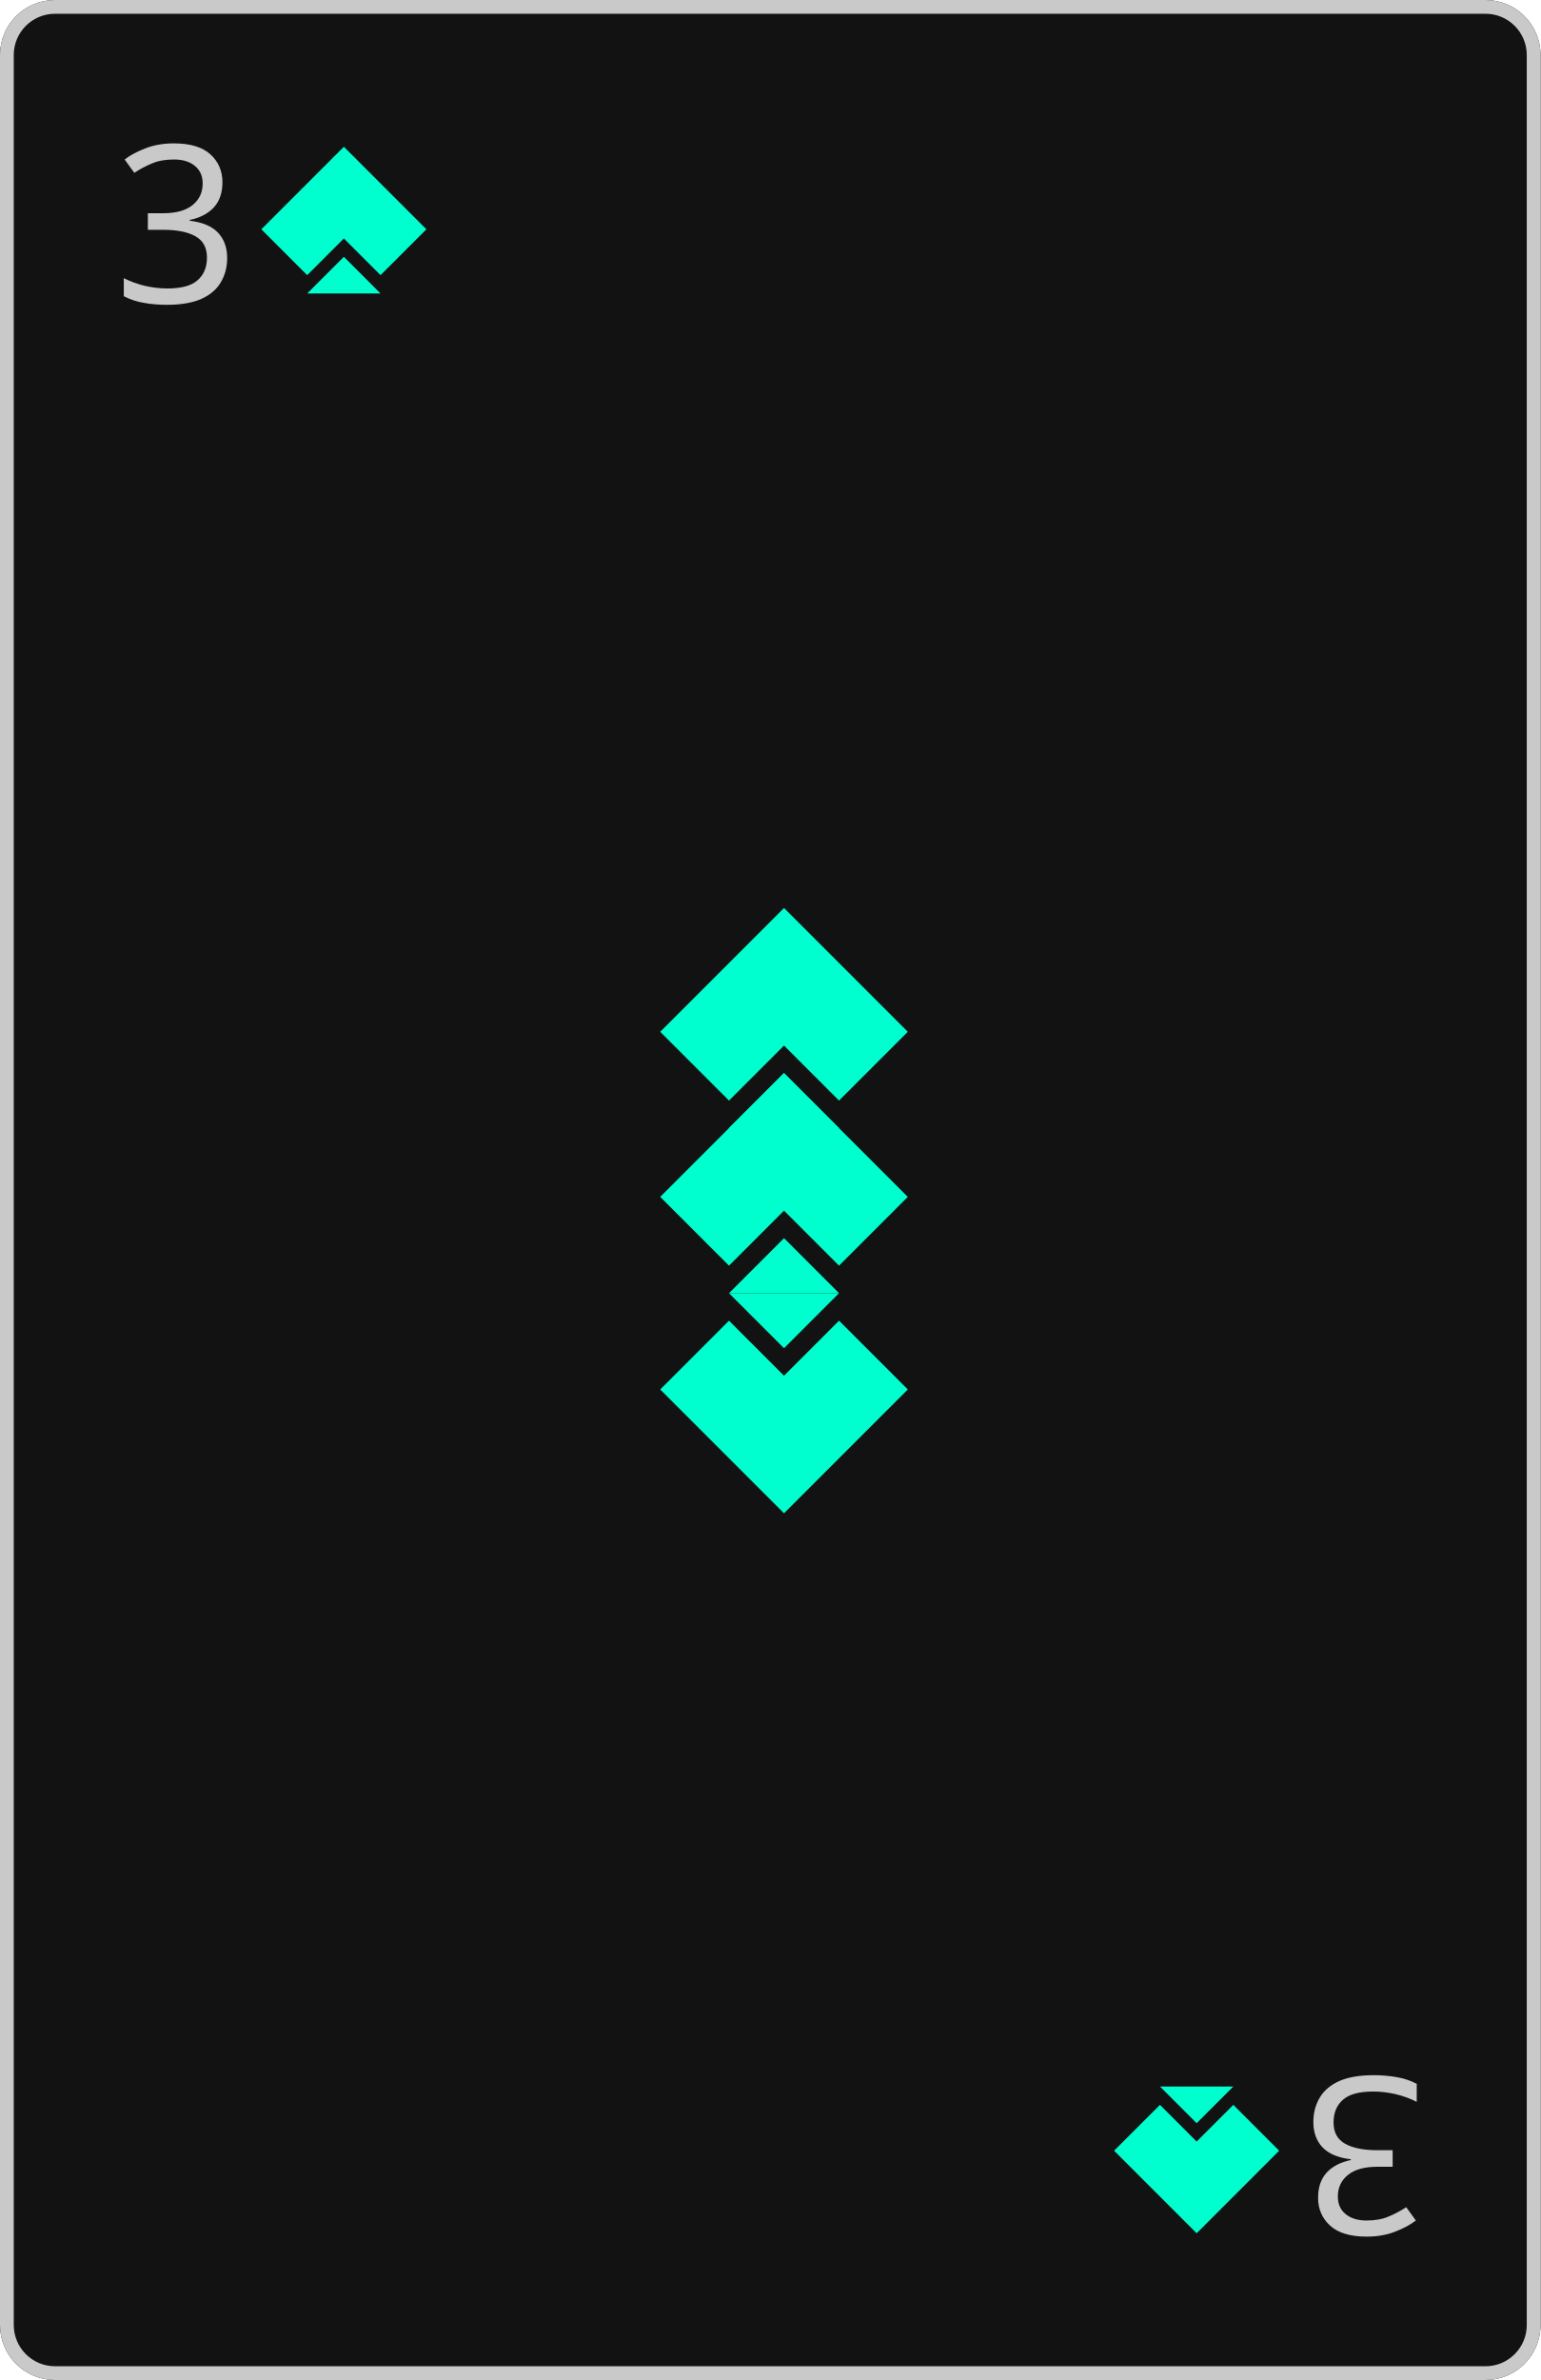
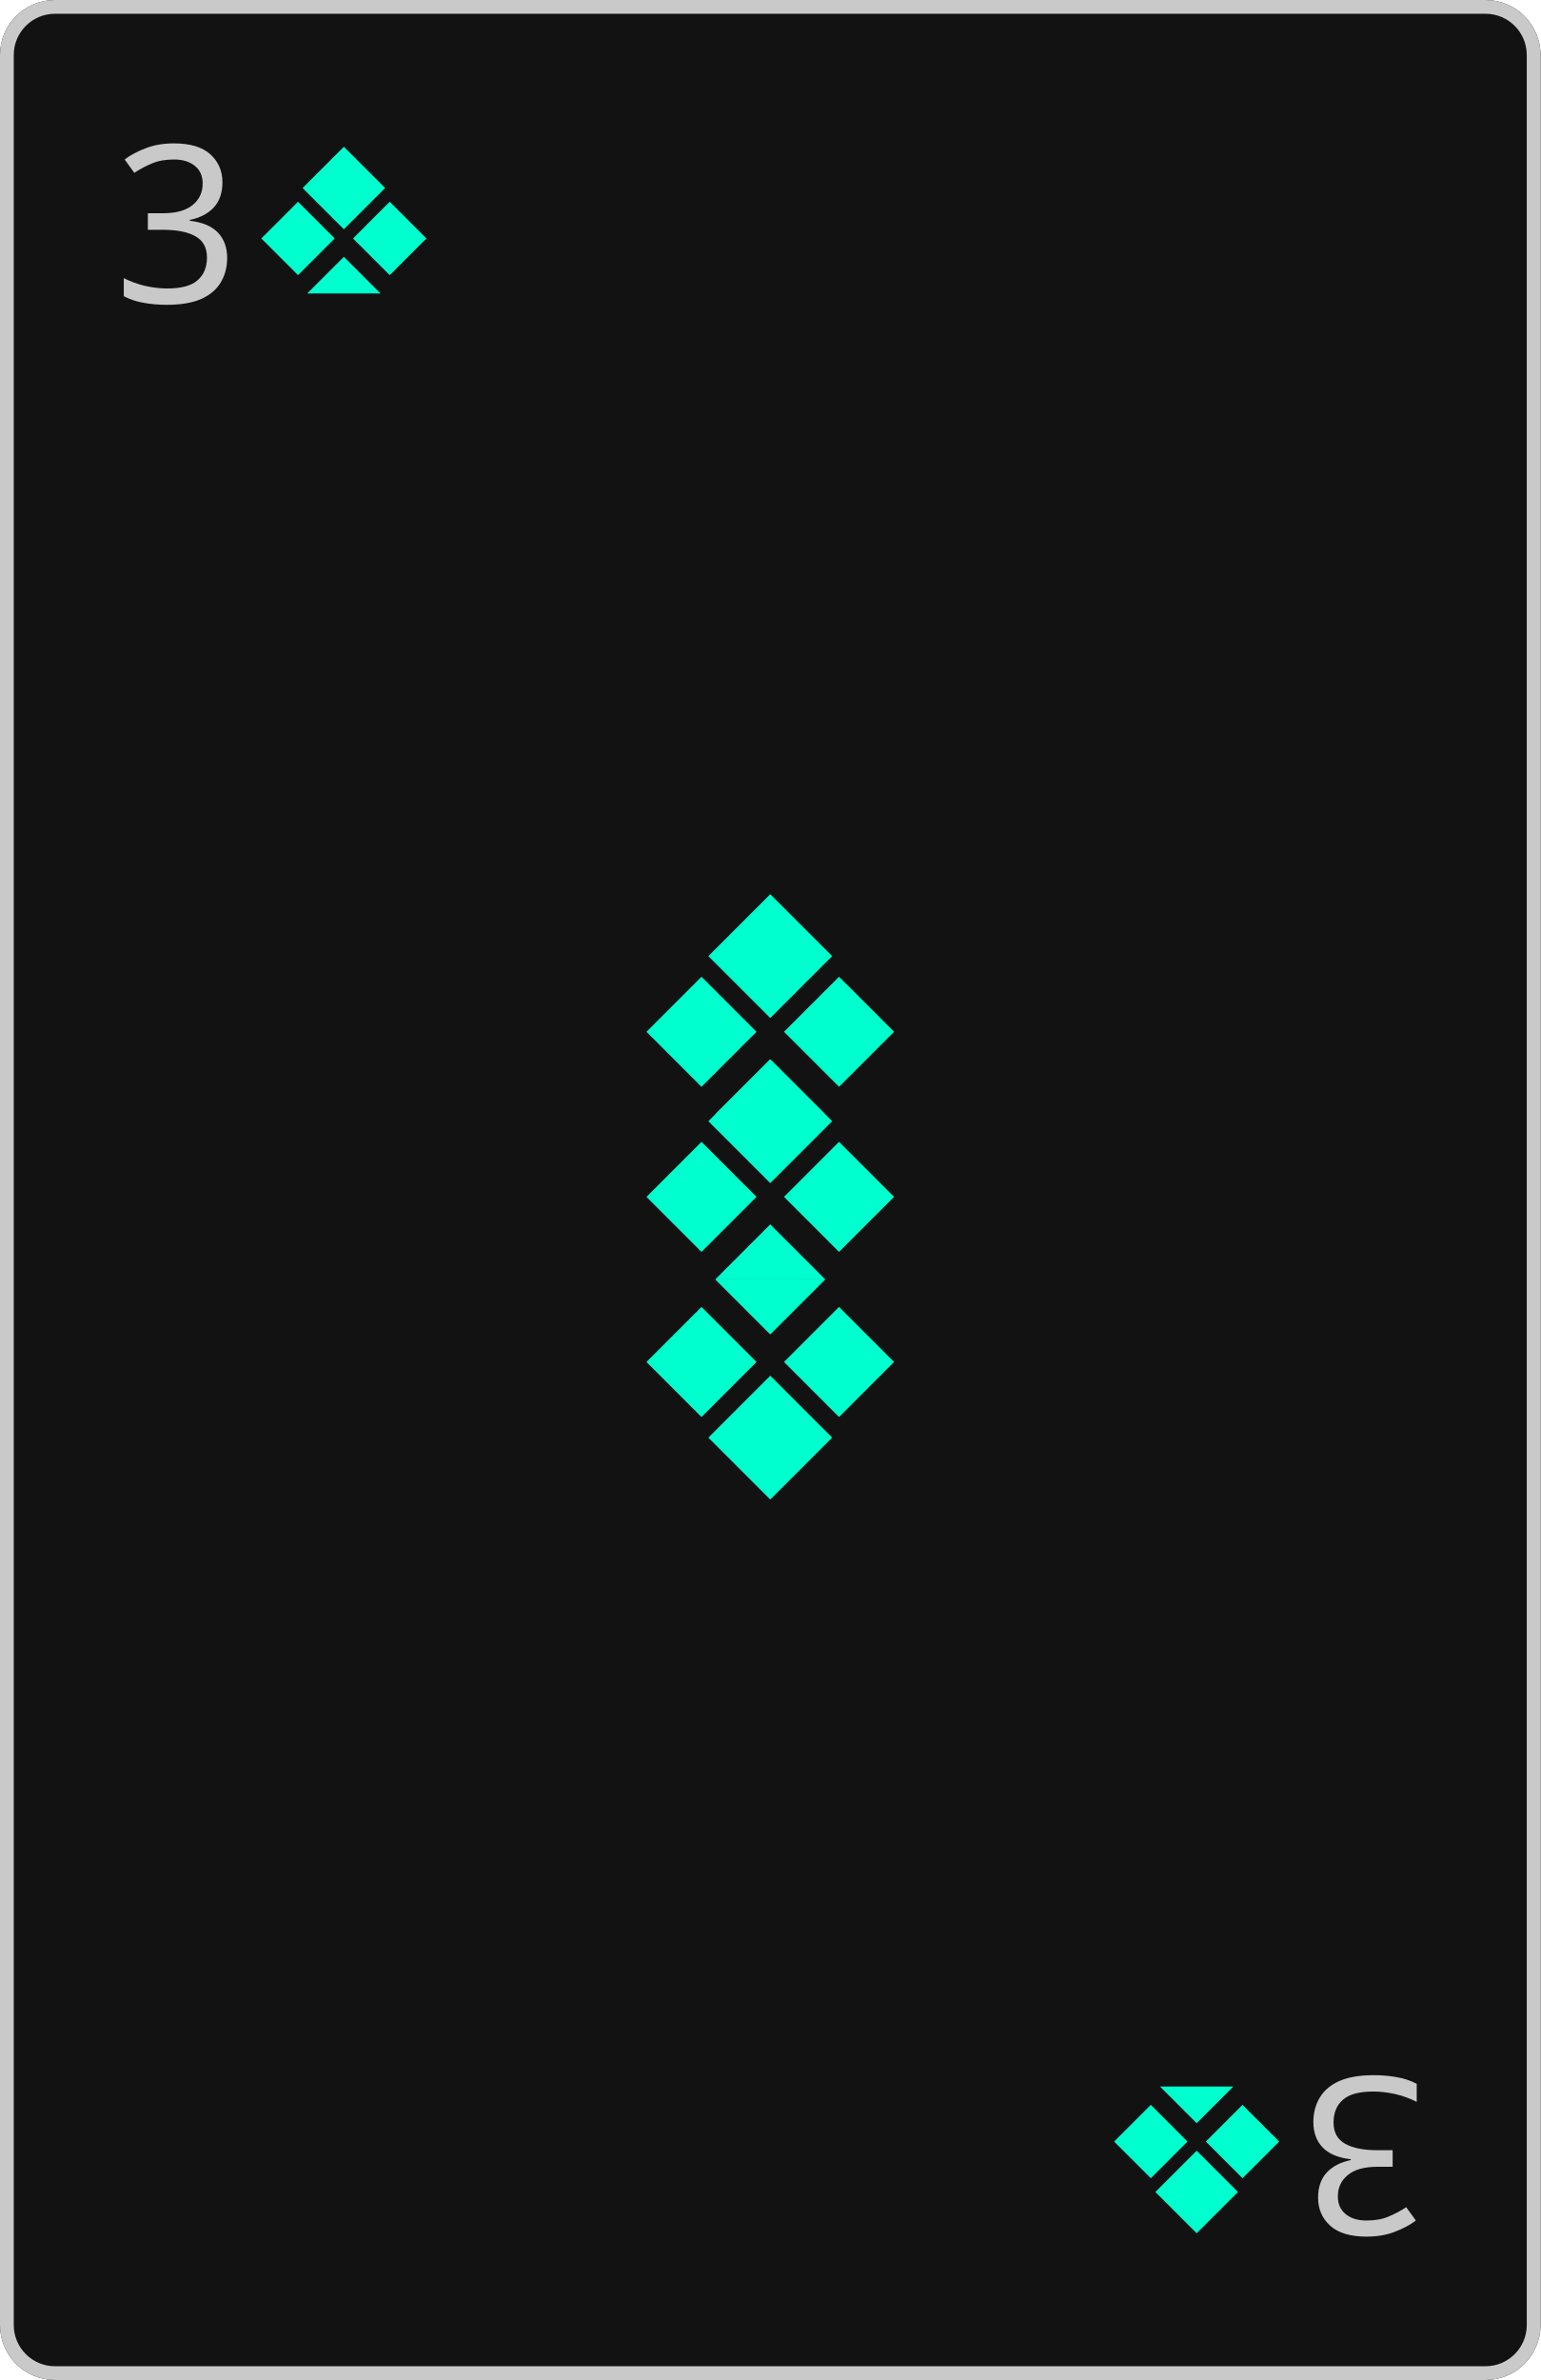
<svg xmlns="http://www.w3.org/2000/svg" width="112" height="173" viewBox="0 0 112 173">
  <defs>
    <style>.a{fill:none;}.b{fill:#121212;stroke:#c9c9c9;stroke-linejoin:bevel;}.c{fill:#c9c9c9;font-size:16px;font-family:PTSans-Regular, PT Sans;}.d{clip-path:url(#a);}.e{fill:#00ffce;}.f{clip-path:url(#c);}.g{stroke:none;}</style>
    <clipPath id="a">
      <rect class="a" width="16" height="16" />
    </clipPath>
    <clipPath id="c">
      <rect class="a" width="24" height="24" />
    </clipPath>
  </defs>
-   <g transform="translate(-213 -72)">
-     <g class="b" transform="translate(213 72)">
-       <rect class="g" width="112" height="173" rx="4" />
-       <rect class="a" x="0.5" y="0.5" width="111" height="172" rx="3.5" />
-     </g>
-     <text class="c" transform="translate(230 94)">
-       <tspan x="-8.72" y="0">3</tspan>
-     </text>
-     <text class="c" transform="translate(308 223) rotate(180)">
-       <tspan x="-8.72" y="0">3</tspan>
-     </text>
-     <g transform="translate(136)">
-       <g class="d" transform="translate(94 80)">
-         <path class="e" d="M116.333,330.667l6,6L119,340l-2.667-2.667L113.667,340l-3.333-3.333Z" transform="translate(-108.333 -328)" />
-         <path class="e" d="M116.333,338.667l-2.667,2.667H119Z" transform="translate(-108.333 -328)" />
+   <g transform="translate(-213 -281)">
+     <g transform="translate(21 219)">
+       <g class="b" transform="translate(192 62)">
+         <rect class="g" width="112" height="173" rx="4" />
+         <rect class="a" x="0.5" y="0.5" width="111" height="172" rx="3.5" />
+       </g>
+       <text class="c" transform="translate(209 84)">
+         <tspan x="-8.72" y="0">3</tspan>
+       </text>
+       <text class="c" transform="translate(287 213) rotate(180)">
+         <tspan x="-8.72" y="0">3</tspan>
+       </text>
+       <g class="d" transform="translate(209 70)">
+         <rect class="e" width="4.243" height="4.243" transform="translate(5 5.667) rotate(-45)" />
+         <rect class="e" width="3.771" height="3.771" transform="translate(2 9.333) rotate(-45)" />
+         <rect class="e" width="3.771" height="3.771" transform="translate(8.667 9.333) rotate(-45)" />
+         <path class="e" d="M133,338.667l-2.667,2.667h5.333Z" transform="translate(-125 -328)" />
        <rect class="a" width="16" height="16" />
      </g>
-       <g class="d" transform="translate(172 237) rotate(180)">
-         <path class="e" d="M116.333,330.667l6,6L119,340l-2.667-2.667L113.667,340l-3.333-3.333Z" transform="translate(-108.333 -328)" />
-         <path class="e" d="M116.333,338.667l-2.667,2.667H119Z" transform="translate(-108.333 -328)" />
+       <g class="d" transform="translate(287 227) rotate(180)">
+         <rect class="e" width="4.243" height="4.243" transform="translate(5 5.667) rotate(-45)" />
+         <rect class="e" width="3.771" height="3.771" transform="translate(2 9.333) rotate(-45)" />
+         <rect class="e" width="3.771" height="3.771" transform="translate(8.667 9.333) rotate(-45)" />
+         <path class="e" d="M133,338.667l-2.667,2.667h5.333Z" transform="translate(-125 -328)" />
        <rect class="a" width="16" height="16" />
      </g>
    </g>
-     <g class="f" transform="translate(258 134)">
-       <path class="e" d="M121,294l9,9-5,5-4-4-4,4-5-5Z" transform="translate(-109 -290)" />
-       <path class="e" d="M121,306l-4,4h8Z" transform="translate(-109 -290)" />
-       <rect class="a" width="24" height="24" />
-     </g>
-     <g class="f" transform="translate(258 146)">
-       <path class="e" d="M121,294l9,9-5,5-4-4-4,4-5-5Z" transform="translate(-109 -290)" />
-       <path class="e" d="M121,306l-4,4h8Z" transform="translate(-109 -290)" />
-       <rect class="a" width="24" height="24" />
-     </g>
-     <g class="f" transform="translate(282 186) rotate(180)">
-       <path class="e" d="M121,294l9,9-5,5-4-4-4,4-5-5Z" transform="translate(-109 -290)" />
-       <path class="e" d="M121,306l-4,4h8Z" transform="translate(-109 -290)" />
-       <rect class="a" width="24" height="24" />
+     <g transform="translate(-1 -1)">
+       <g class="f" transform="translate(258 355)">
+         <rect class="e" width="6.364" height="6.364" transform="translate(7.5 8.5) rotate(-45)" />
+         <rect class="e" width="5.657" height="5.657" transform="translate(3 14) rotate(-45)" />
+         <rect class="e" width="5.657" height="5.657" transform="translate(13 14) rotate(-45)" />
+         <path class="e" d="M146,306l-4,4h8Z" transform="translate(-134 -290)" />
+         <rect class="a" width="24" height="24" />
+       </g>
+       <g class="f" transform="translate(258 343)">
+         <rect class="e" width="6.364" height="6.364" transform="translate(7.5 8.5) rotate(-45)" />
+         <rect class="e" width="5.657" height="5.657" transform="translate(3 14) rotate(-45)" />
+         <rect class="e" width="5.657" height="5.657" transform="translate(13 14) rotate(-45)" />
+         <path class="e" d="M146,306l-4,4h8Z" transform="translate(-134 -290)" />
+         <rect class="a" width="24" height="24" />
+       </g>
+       <g class="f" transform="translate(282 395) rotate(180)">
+         <rect class="e" width="6.364" height="6.364" transform="translate(7.5 8.5) rotate(-45)" />
+         <rect class="e" width="5.657" height="5.657" transform="translate(3 14) rotate(-45)" />
+         <rect class="e" width="5.657" height="5.657" transform="translate(13 14) rotate(-45)" />
+         <path class="e" d="M146,306l-4,4h8Z" transform="translate(-134 -290)" />
+         <rect class="a" width="24" height="24" />
+       </g>
    </g>
  </g>
</svg>
